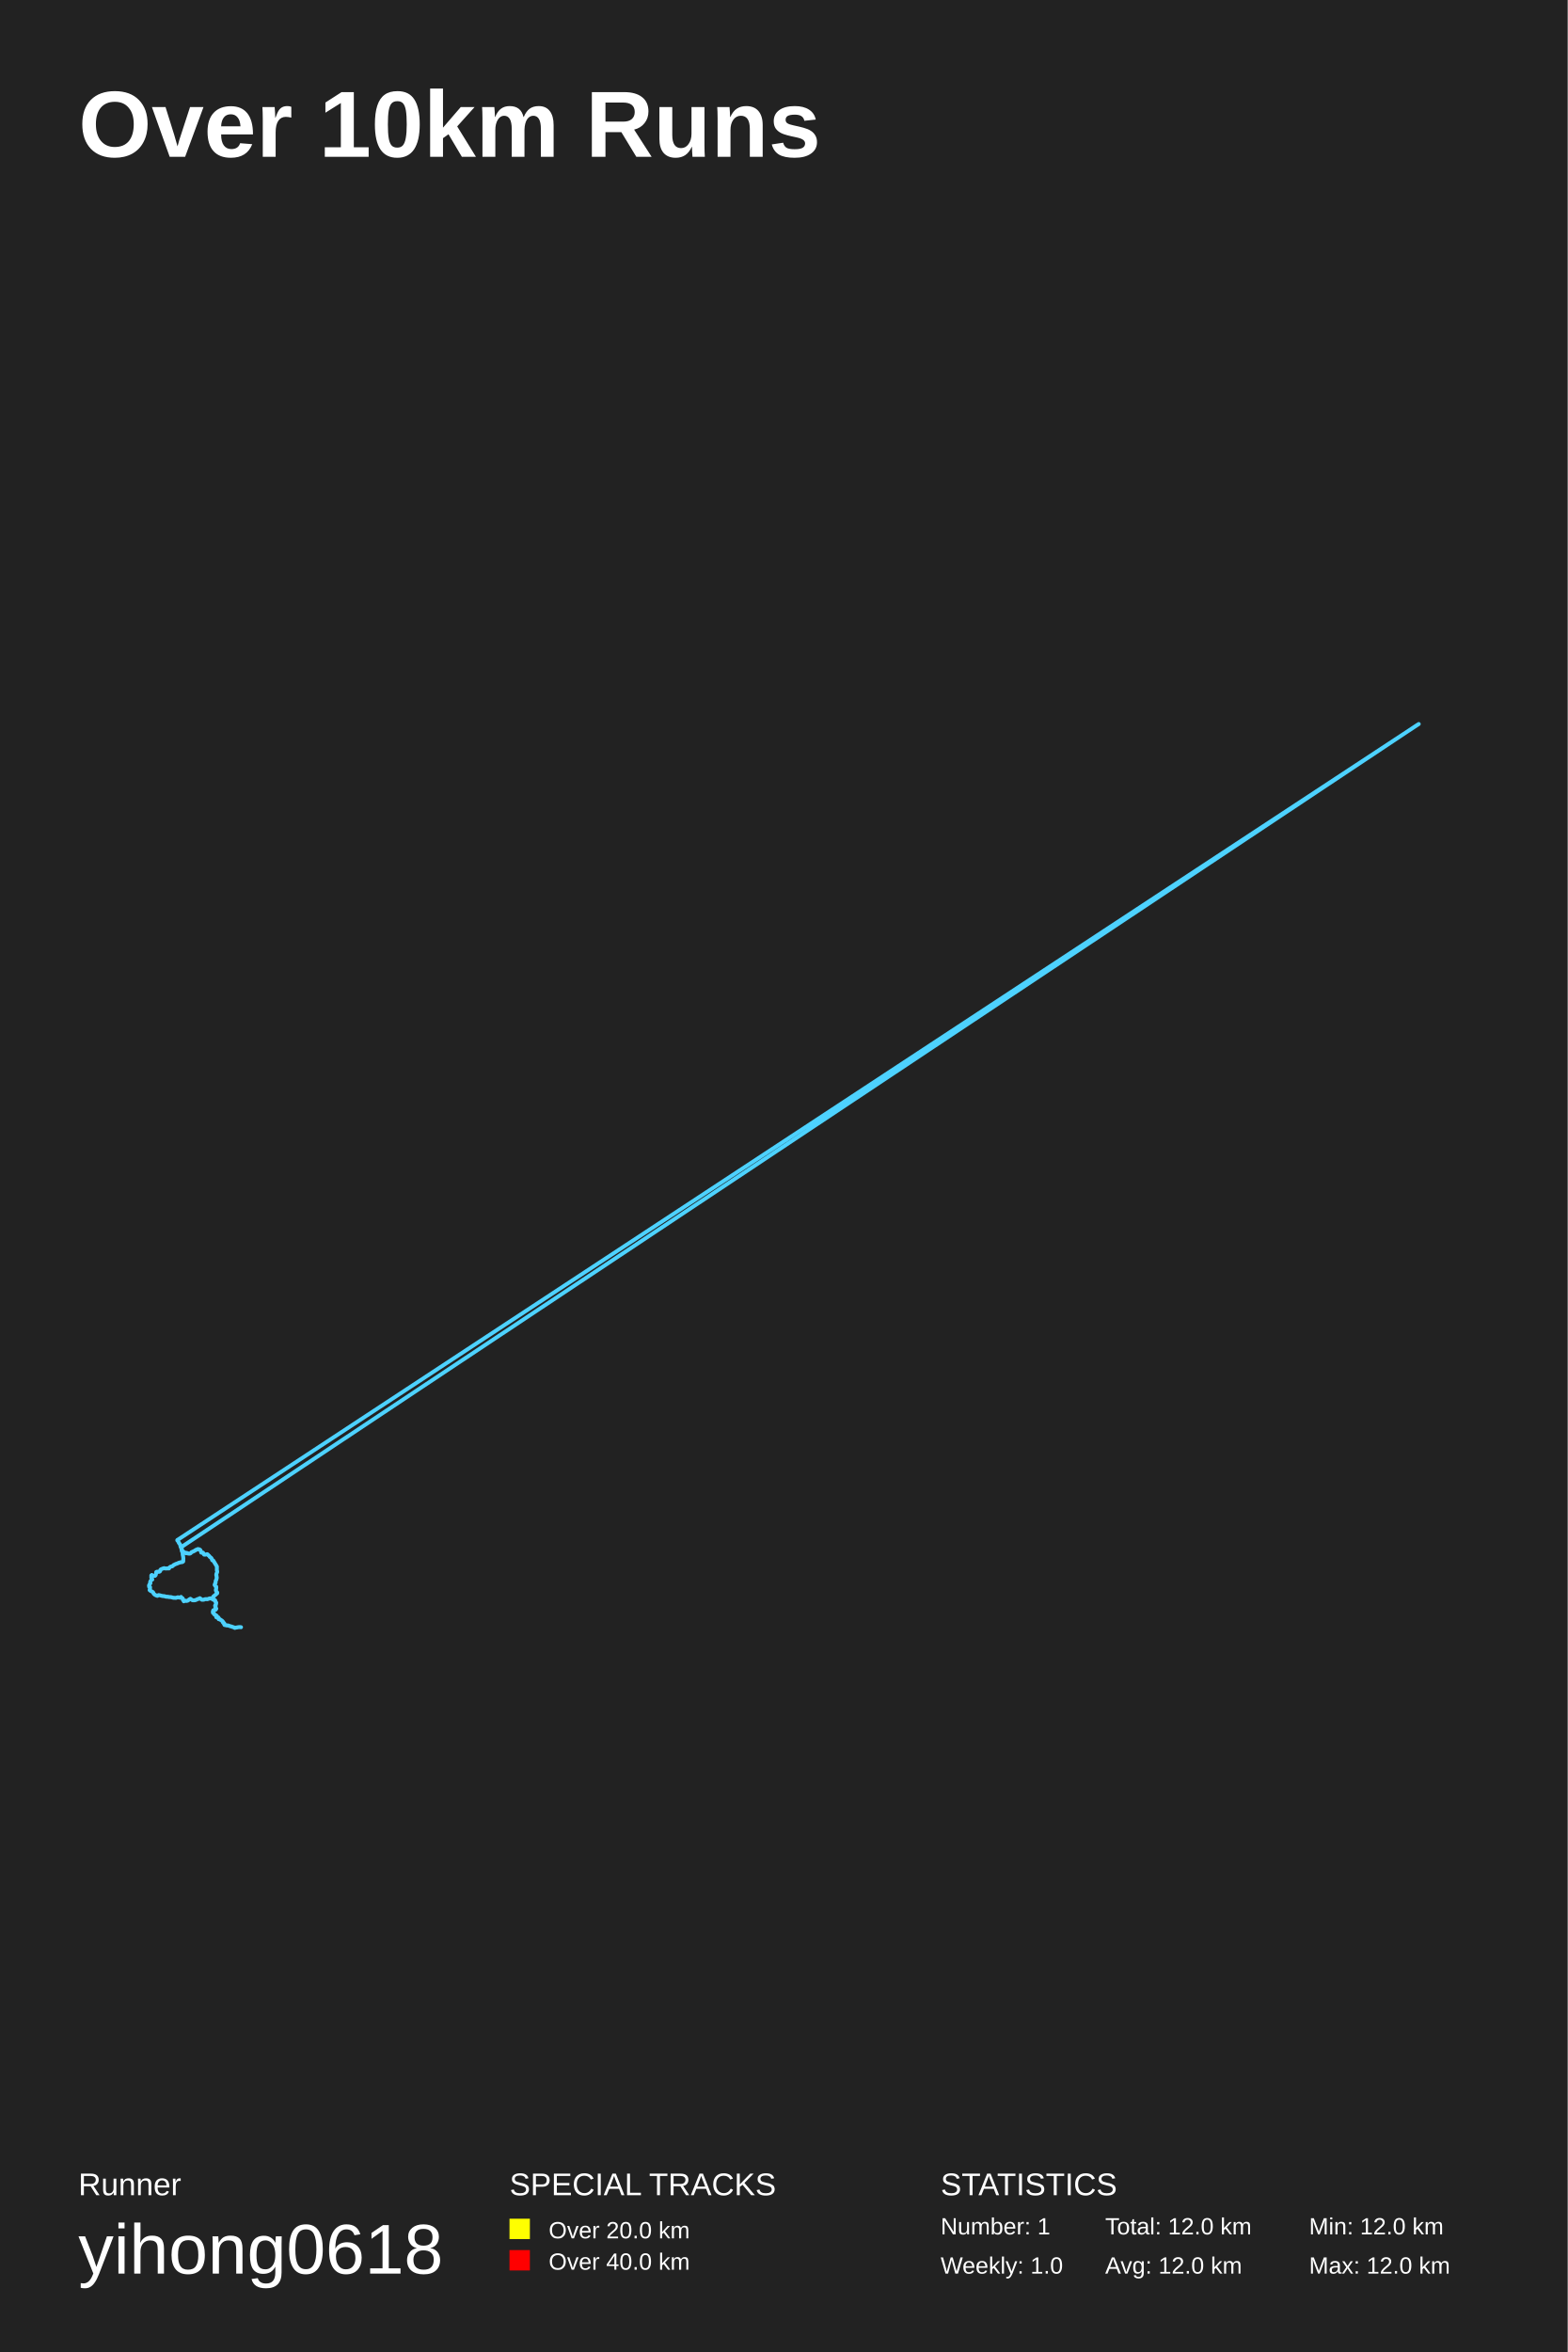
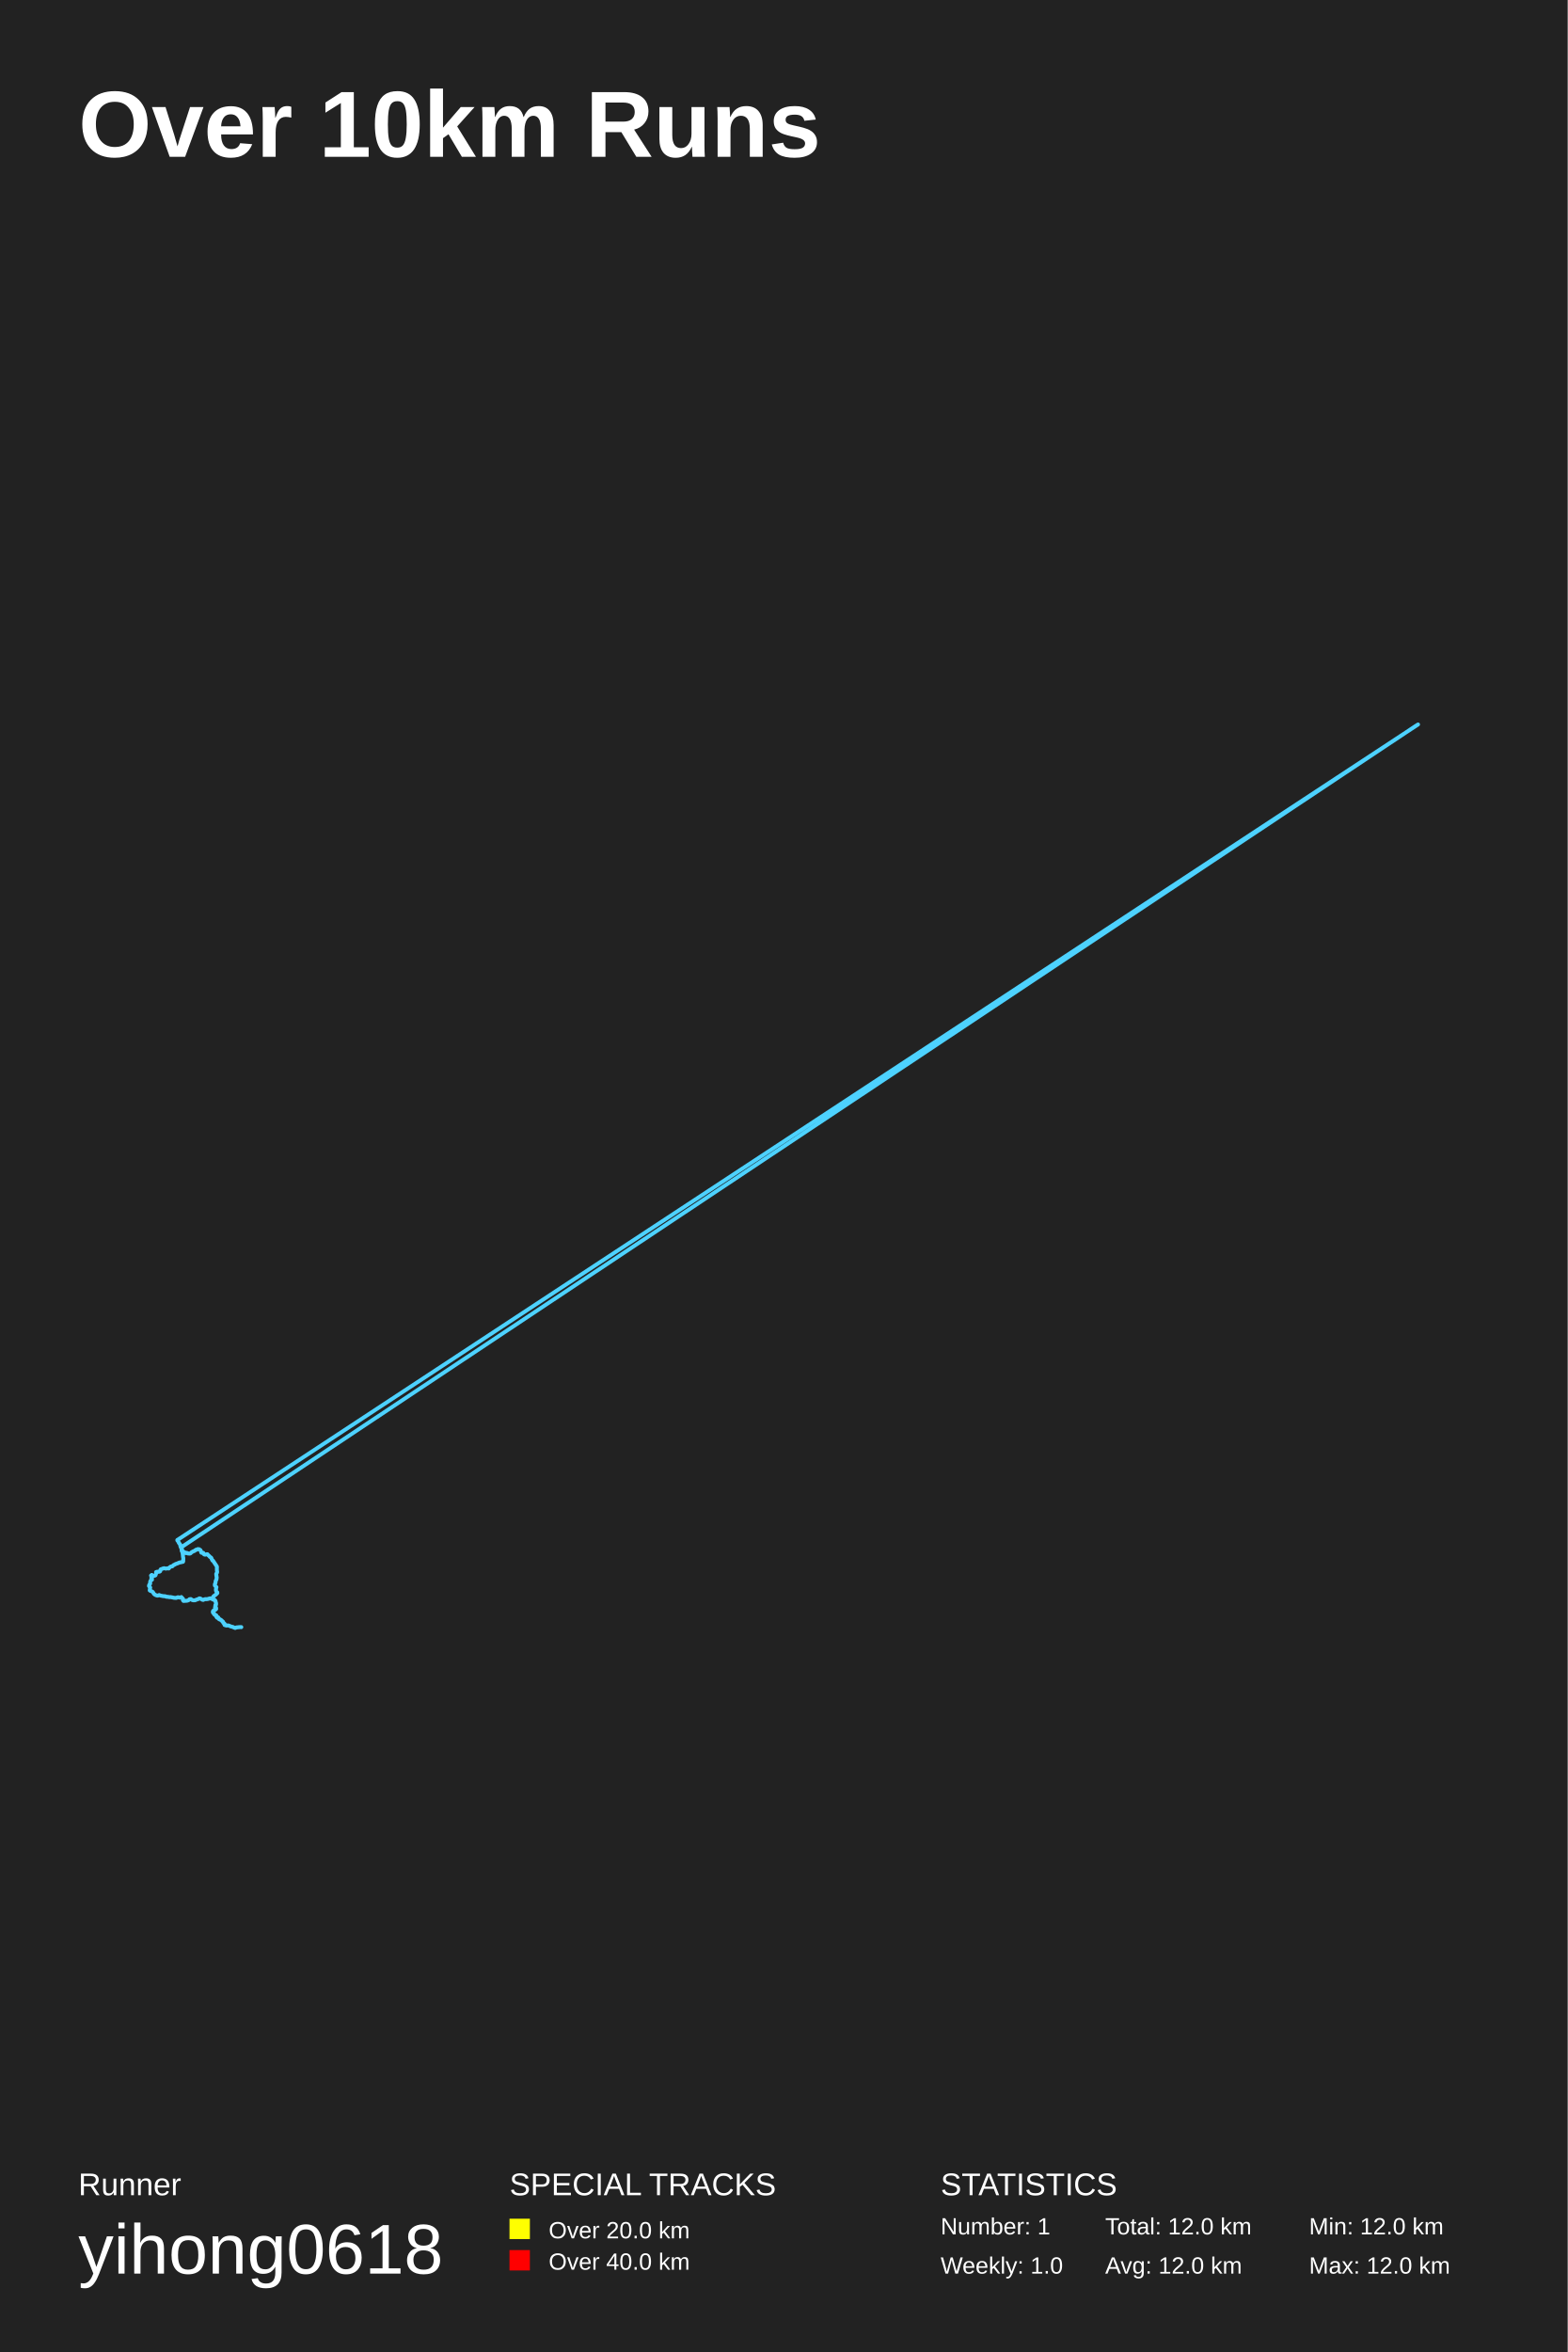
<svg xmlns="http://www.w3.org/2000/svg" baseProfile="full" height="300mm" version="1.1" viewBox="0,0,200,300" width="200mm">
  <defs />
  <rect fill="#222222" height="300" width="200" x="0" y="0" />
  <text fill="#FFFFFF" style="font-size:12px; font-family:Arial; font-weight:bold;" x="10" y="20">Over 10km Runs</text>
  <text fill="#FFFFFF" style="font-size:4px; font-family:Arial" x="10" y="280">Runner</text>
  <text fill="#FFFFFF" style="font-size:9px; font-family:Arial" x="10" y="290">yihong0618</text>
  <text fill="#FFFFFF" style="font-size:4px; font-family:Arial" x="65" y="280">SPECIAL TRACKS</text>
  <rect fill="yellow" height="2.6" width="2.6" x="65" y="283" />
  <text fill="#FFFFFF" style="font-size:3px; font-family:Arial" x="70" y="285.5">Over 20.0 km</text>
  <rect fill="red" height="2.6" width="2.6" x="65" y="287" />
  <text fill="#FFFFFF" style="font-size:3px; font-family:Arial" x="70" y="289.5">Over 40.0 km</text>
  <text fill="#FFFFFF" style="font-size:4px; font-family:Arial" x="120" y="280">STATISTICS</text>
  <text fill="#FFFFFF" style="font-size:3px; font-family:Arial" x="120" y="285">Number: 1</text>
  <text fill="#FFFFFF" style="font-size:3px; font-family:Arial" x="120" y="290">Weekly: 1.0</text>
  <text fill="#FFFFFF" style="font-size:3px; font-family:Arial" x="141" y="285">Total: 12.0 km</text>
  <text fill="#FFFFFF" style="font-size:3px; font-family:Arial" x="141" y="290">Avg: 12.0 km</text>
  <text fill="#FFFFFF" style="font-size:3px; font-family:Arial" x="167" y="285">Min: 12.0 km</text>
  <text fill="#FFFFFF" style="font-size:3px; font-family:Arial" x="167" y="290">Max: 12.0 km</text>
-   <polyline fill="none" opacity="1" points="29.181,207.362 29.048,207.319 28.939,207.335 28.664,207.262 28.645,207.272 28.564,207.098 28.526,207.04 28.417,206.914 28.383,206.809 28.269,206.677 28.231,206.661 28.127,206.614 28.036,206.55 27.899,206.529 27.846,206.419 27.861,206.303 27.732,206.329 27.595,206.287 27.623,206.097 27.547,206.034 27.438,206.003 27.338,205.913 27.276,205.813 27.167,205.718 27.153,205.571 27.214,205.386 27.376,205.36 27.519,205.292 27.557,205.139 27.485,205.06 27.471,204.923 27.443,204.791 27.533,204.665 27.547,204.523 27.566,204.391 27.471,204.275 27.433,204.138 27.352,204.043 27.224,204.038 27.224,204.033 27.243,204.038 27.214,204.043 27.229,204.043 27.219,204.043 27.21,204.048 27.214,204.054 27.219,204.048 27.124,203.901 27.148,203.796 27.176,203.69 27.248,203.611 27.338,203.548 27.4,203.48 27.519,203.395 27.623,203.29 27.704,203.227 27.718,203.132 27.656,203.048 27.576,202.958 27.533,202.811 27.566,202.721 27.576,202.626 27.595,202.484 27.58,202.373 27.481,202.321 27.452,202.258 27.381,202.157 27.443,201.973 27.504,201.889 27.504,201.747 27.533,201.599 27.604,201.483 27.628,201.346 27.661,201.241 27.628,201.13 27.633,201.014 27.595,200.935 27.595,200.809 27.652,200.64 27.704,200.524 27.704,200.414 27.661,200.282 27.671,200.145 27.666,199.992 27.675,199.819 27.205,199.044 27.138,199.05 27.062,198.997 27.043,198.913 27.02,198.834 27.001,198.807 26.967,198.733 26.906,198.686 26.844,198.633 26.763,198.586 26.73,198.528 26.678,198.449 26.568,198.365 26.502,198.275 26.431,198.238 26.336,198.265 26.236,198.286 26.141,198.296 26.036,198.291 25.989,198.186 25.941,198.107 25.884,198.038 25.765,198.064 25.699,198.028 25.708,198.006 25.742,198.001 25.732,197.996 25.694,198.017 25.666,198.022 25.694,198.017 25.67,198.033 25.675,198.022 25.699,197.996 25.694,197.985 25.623,197.885 25.609,197.817 25.566,197.722 25.547,197.701 25.499,197.664 25.438,197.622 25.352,197.627 25.29,197.585 25.257,197.601 25.243,197.585 25.157,197.617 25.091,197.669 25.039,197.669 24.977,197.696 24.915,197.743 24.844,197.796 24.782,197.833 24.739,197.838 24.677,197.88 24.611,197.906 24.521,197.949 24.426,197.985 24.354,198.08 24.255,198.159 24.155,198.165 24.098,198.165 24.003,198.149 23.941,198.143 23.965,198.122 23.993,198.138 23.97,198.138 23.913,198.133 23.865,198.085 23.799,198.07 23.727,198.122 23.67,198.049 23.585,198.075 23.509,198.022 23.437,197.938 23.376,197.901 23.357,197.88 23.333,197.875 23.285,197.796 23.209,197.759 23.195,197.775 23.209,197.764 23.171,197.722 23.186,197.638 23.195,197.574 23.143,197.511 23.114,197.448 23.091,197.374 23.048,197.327 23.029,197.232 23.005,197.127 22.967,196.969 22.901,196.9 22.858,196.848 22.81,196.779 22.782,196.684 22.72,196.595 22.677,196.516 22.663,196.484 22.625,196.484 22.639,196.495 22.644,196.5 22.635,196.489 22.644,196.495 22.644,196.484 22.687,196.437 22.692,196.416 22.682,196.447 22.639,196.426 22.625,196.437 22.616,196.447 22.625,196.437 22.625,196.431 22.63,196.426 22.63,196.421 22.639,196.426 181.0,92.349 180.91,92.407 180.815,92.465 180.815,92.465 180.815,92.465 180.724,92.523 23.086,197.364 23.119,197.48 23.195,197.538 23.167,197.664 23.19,197.769 23.209,197.875 23.271,197.964 23.314,198.08 23.3,198.222 23.328,198.391 23.361,198.533 23.376,198.67 23.39,198.786 23.38,198.96 23.38,199.081 23.371,199.165 23.252,199.25 23.057,199.265 22.948,199.297 22.815,199.334 22.682,199.397 22.554,199.45 22.425,199.487 22.34,199.534 22.231,199.587 22.126,199.634 22.079,199.703 22.05,199.724 22.05,199.724 22.003,199.766 21.931,199.798 21.832,199.813 21.741,199.845 21.651,199.903 21.613,199.956 21.561,200.056 21.447,200.056 21.376,200.04 21.252,200.066 21.143,200.056 21.057,200.061 20.962,200.019 20.867,200.04 20.805,200.061 20.734,200.087 20.639,200.129 20.549,200.161 20.473,200.214 20.43,200.303 20.44,200.382 20.397,200.435 20.354,200.461 20.321,200.477 20.245,200.488 20.135,200.477 20.04,200.467 19.936,200.509 19.922,200.54 19.936,200.598 19.926,200.688 19.898,200.725 19.893,200.772 19.879,200.825 19.865,200.904 19.774,200.999 19.67,200.978 19.599,201.004 19.513,201.051 19.428,201.051 19.418,201.02 19.371,201.004 19.342,200.978 19.318,200.951 19.356,200.935 19.371,200.888 19.333,200.92 19.304,200.946 19.309,201.046 19.299,201.204 19.356,201.352 19.428,201.473 19.318,201.525 19.223,201.636 19.152,201.805 19.19,201.936 19.071,202.094 19.005,202.242 19.038,202.416 19.147,202.452 19.128,202.547 19.143,202.658 19.086,202.816 19.176,202.89 19.28,202.958 19.418,203.011 19.551,203.127 19.599,203.264 19.727,203.39 19.907,203.49 20.083,203.553 20.231,203.453 20.397,203.485 20.582,203.538 20.748,203.574 20.948,203.59 21.024,203.606 21.157,203.653 21.285,203.664 21.428,203.669 21.561,203.701 21.713,203.706 21.851,203.722 21.974,203.759 22.126,203.796 22.273,203.801 22.444,203.811 22.601,203.759 22.711,203.727 22.848,203.769 23.01,203.785 23.095,203.685 23.162,203.79 23.314,203.885 23.323,204.043 23.404,204.154 23.452,204.249 23.608,204.159 23.78,204.207 23.974,204.154 24.122,204.027 24.288,203.927 24.435,204.033 24.578,204.122 24.815,204.122 24.925,204.096 25.077,204.038 25.224,203.959 25.385,203.922 25.49,203.848 25.623,203.943 25.746,204.043 25.884,204.048 26.008,204.038 26.127,203.985 26.279,203.964 26.44,203.985 26.578,203.938 26.692,203.896 26.801,203.869 26.963,203.912 27.115,203.969 27.186,203.996 27.333,204.027 27.452,204.133 27.481,204.286 27.585,204.417 27.566,204.575 27.514,204.723 27.5,204.897 27.5,205.055 27.595,205.181 27.519,205.313 27.367,205.365 27.243,205.476 27.21,205.613 27.286,205.771 27.367,205.918 27.514,206.003 27.652,206.097 27.623,206.25 27.785,206.298 27.894,206.361 27.989,206.503 28.146,206.603 28.298,206.703 28.407,206.798 28.488,206.935 28.607,207.056 28.692,207.219 28.844,207.319 29.02,207.314 29.186,207.351 29.343,207.42 29.528,207.462 29.657,207.514 29.832,207.567 29.951,207.641 30.103,207.604 30.25,207.578 30.421,207.546 30.607,207.535 30.749,207.551" stroke="#4DD2FF" stroke-dasharray="none" stroke-linecap="round" stroke-linejoin="round" stroke-width="0.5" />
+   <polyline fill="none" opacity="1" points="29.148,207.33 29.006,207.325 28.892,207.346 28.649,207.272 28.635,207.209 28.573,207.072 28.502,207.019 28.431,206.866 28.345,206.793 28.25,206.672 28.203,206.635 28.093,206.598 27.994,206.55 27.889,206.482 27.865,206.387 27.808,206.308 27.685,206.334 27.604,206.219 27.609,206.061 27.509,206.024 27.395,205.987 27.314,205.876 27.238,205.781 27.157,205.666 27.162,205.523 27.281,205.386 27.428,205.36 27.552,205.228 27.547,205.102 27.433,205.018 27.476,204.886 27.471,204.733 27.542,204.617 27.566,204.48 27.523,204.365 27.495,204.222 27.4,204.106 27.281,204.033 27.229,204.038 27.248,204.038 27.234,204.043 27.219,204.043 27.229,204.038 27.219,204.043 27.214,204.048 27.214,204.043 27.162,204.001 27.134,203.864 27.153,203.759 27.2,203.664 27.272,203.585 27.338,203.538 27.443,203.459 27.552,203.374 27.666,203.264 27.728,203.195 27.718,203.1 27.618,203.027 27.566,202.916 27.542,202.784 27.566,202.679 27.566,202.584 27.614,202.442 27.523,202.347 27.481,202.305 27.414,202.236 27.409,202.078 27.462,201.957 27.504,201.831 27.504,201.699 27.561,201.552 27.623,201.446 27.628,201.309 27.656,201.188 27.618,201.088 27.614,200.978 27.595,200.888 27.585,200.751 27.671,200.614 27.704,200.493 27.675,200.366 27.671,200.235 27.666,200.098 27.675,199.929 27.671,199.813 27.172,199.06 27.096,199.039 27.072,198.97 27.015,198.876 27.001,198.839 26.986,198.776 26.953,198.702 26.891,198.644 26.82,198.612 26.763,198.57 26.711,198.496 26.644,198.433 26.535,198.338 26.464,198.244 26.402,198.244 26.293,198.27 26.203,198.291 26.108,198.296 26.017,198.244 25.979,198.149 25.932,198.07 25.841,198.049 25.732,198.07 25.708,198.017 25.699,197.996 25.713,198.006 25.699,198.012 25.689,198.028 25.67,198.022 25.689,198.022 25.694,198.028 25.685,198.022 25.699,198.012 25.656,197.949 25.628,197.848 25.604,197.78 25.566,197.711 25.533,197.696 25.466,197.659 25.409,197.606 25.343,197.617 25.29,197.585 25.262,197.585 25.21,197.601 25.134,197.638 25.072,197.68 25.015,197.664 24.967,197.706 24.882,197.754 24.825,197.806 24.777,197.838 24.72,197.854 24.654,197.87 24.582,197.917 24.492,197.964 24.392,198.033 24.326,198.117 24.226,198.165 24.15,198.159 24.06,198.154 23.974,198.149 23.96,198.133 23.965,198.122 23.965,198.143 23.955,198.143 23.903,198.122 23.837,198.07 23.789,198.075 23.699,198.101 23.656,198.033 23.556,198.085 23.485,197.996 23.428,197.922 23.361,197.885 23.347,197.891 23.323,197.843 23.266,197.775 23.195,197.764 23.2,197.769 23.19,197.754 23.176,197.696 23.195,197.611 23.205,197.543 23.133,197.49 23.105,197.427 23.072,197.369 23.043,197.295 23.01,197.19 22.996,197.021 22.934,196.953 22.891,196.874 22.829,196.816 22.801,196.753 22.768,196.653 22.692,196.568 22.682,196.495 22.663,196.489 22.635,196.495 22.649,196.495 22.649,196.489 22.63,196.484 22.639,196.484 22.658,196.489 22.706,196.4 22.692,196.41 22.63,196.416 22.63,196.426 22.62,196.431 22.62,196.442 22.625,196.431 22.625,196.431 22.63,196.426 22.63,196.426 22.639,196.421 180.91,92.407 180.815,92.465 180.815,92.465 180.815,92.465 180.724,92.523 180.629,92.581 23.095,197.38 23.138,197.501 23.186,197.585 23.167,197.69 23.181,197.812 23.228,197.906 23.281,197.996 23.3,198.143 23.314,198.254 23.338,198.438 23.347,198.591 23.38,198.707 23.385,198.844 23.371,199.007 23.38,199.113 23.347,199.208 23.176,199.244 23.029,199.281 22.901,199.297 22.772,199.355 22.63,199.418 22.501,199.46 22.387,199.497 22.307,199.566 22.188,199.603 22.093,199.666 22.064,199.713 22.05,199.724 22.031,199.729 21.984,199.787 21.903,199.803 21.789,199.813 21.713,199.871 21.627,199.919 21.594,199.982 21.532,200.061 21.423,200.05 21.337,200.04 21.219,200.071 21.114,200.077 21.024,200.04 20.929,200.024 20.829,200.056 20.772,200.066 20.691,200.114 20.601,200.135 20.506,200.166 20.459,200.245 20.425,200.34 20.44,200.409 20.383,200.44 20.345,200.472 20.297,200.472 20.202,200.493 20.116,200.467 19.998,200.488 19.907,200.519 19.926,200.556 19.931,200.63 19.926,200.693 19.893,200.74 19.888,200.793 19.865,200.841 19.831,200.935 19.732,200.978 19.646,200.988 19.584,201.02 19.494,201.072 19.428,201.046 19.394,200.993 19.371,201.004 19.342,200.951 19.314,200.951 19.356,200.883 19.38,200.888 19.333,200.941 19.266,200.956 19.328,201.093 19.309,201.267 19.385,201.383 19.39,201.499 19.261,201.546 19.176,201.694 19.147,201.868 19.162,201.989 19.038,202.147 19.005,202.294 19.086,202.4 19.162,202.489 19.143,202.584 19.119,202.7 19.1,202.858 19.2,202.921 19.328,202.963 19.461,203.032 19.57,203.174 19.637,203.301 19.803,203.427 19.988,203.501 20.126,203.527 20.307,203.448 20.459,203.516 20.644,203.553 20.81,203.585 20.981,203.595 21.09,203.601 21.195,203.664 21.333,203.669 21.466,203.685 21.613,203.717 21.76,203.706 21.908,203.738 22.026,203.759 22.169,203.796 22.326,203.811 22.516,203.811 22.644,203.738 22.758,203.732 22.901,203.78 23.029,203.764 23.129,203.701 23.209,203.806 23.342,203.927 23.333,204.101 23.409,204.201 23.48,204.201 23.67,204.185 23.851,204.175 24.05,204.112 24.179,203.98 24.354,203.964 24.478,204.064 24.654,204.122 24.863,204.122 24.972,204.075 25.134,204.012 25.286,203.964 25.428,203.875 25.528,203.885 25.68,203.964 25.799,204.043 25.927,204.07 26.036,204.017 26.174,203.969 26.34,203.975 26.488,203.959 26.625,203.922 26.725,203.885 26.853,203.869 27.005,203.938 27.148,203.969 27.238,204.006 27.376,204.054 27.481,204.18 27.519,204.343 27.566,204.48 27.566,204.644 27.509,204.796 27.471,204.949 27.566,205.076 27.58,205.223 27.466,205.334 27.324,205.376 27.229,205.529 27.21,205.681 27.319,205.818 27.405,205.971 27.58,206.024 27.652,206.155 27.671,206.287 27.842,206.298 27.908,206.429 28.036,206.535 28.203,206.624 28.321,206.74 28.45,206.845 28.512,206.998 28.645,207.104 28.735,207.267 28.911,207.319 29.072,207.325 29.243,207.362 29.405,207.441 29.571,207.488 29.718,207.525 29.866,207.599 30.008,207.651 30.17,207.578 30.312,207.567 30.488,207.546 30.659,207.535 30.787,207.541" stroke="#4DD2FF" stroke-dasharray="none" stroke-linecap="round" stroke-linejoin="round" stroke-width="0.5" />
</svg>
